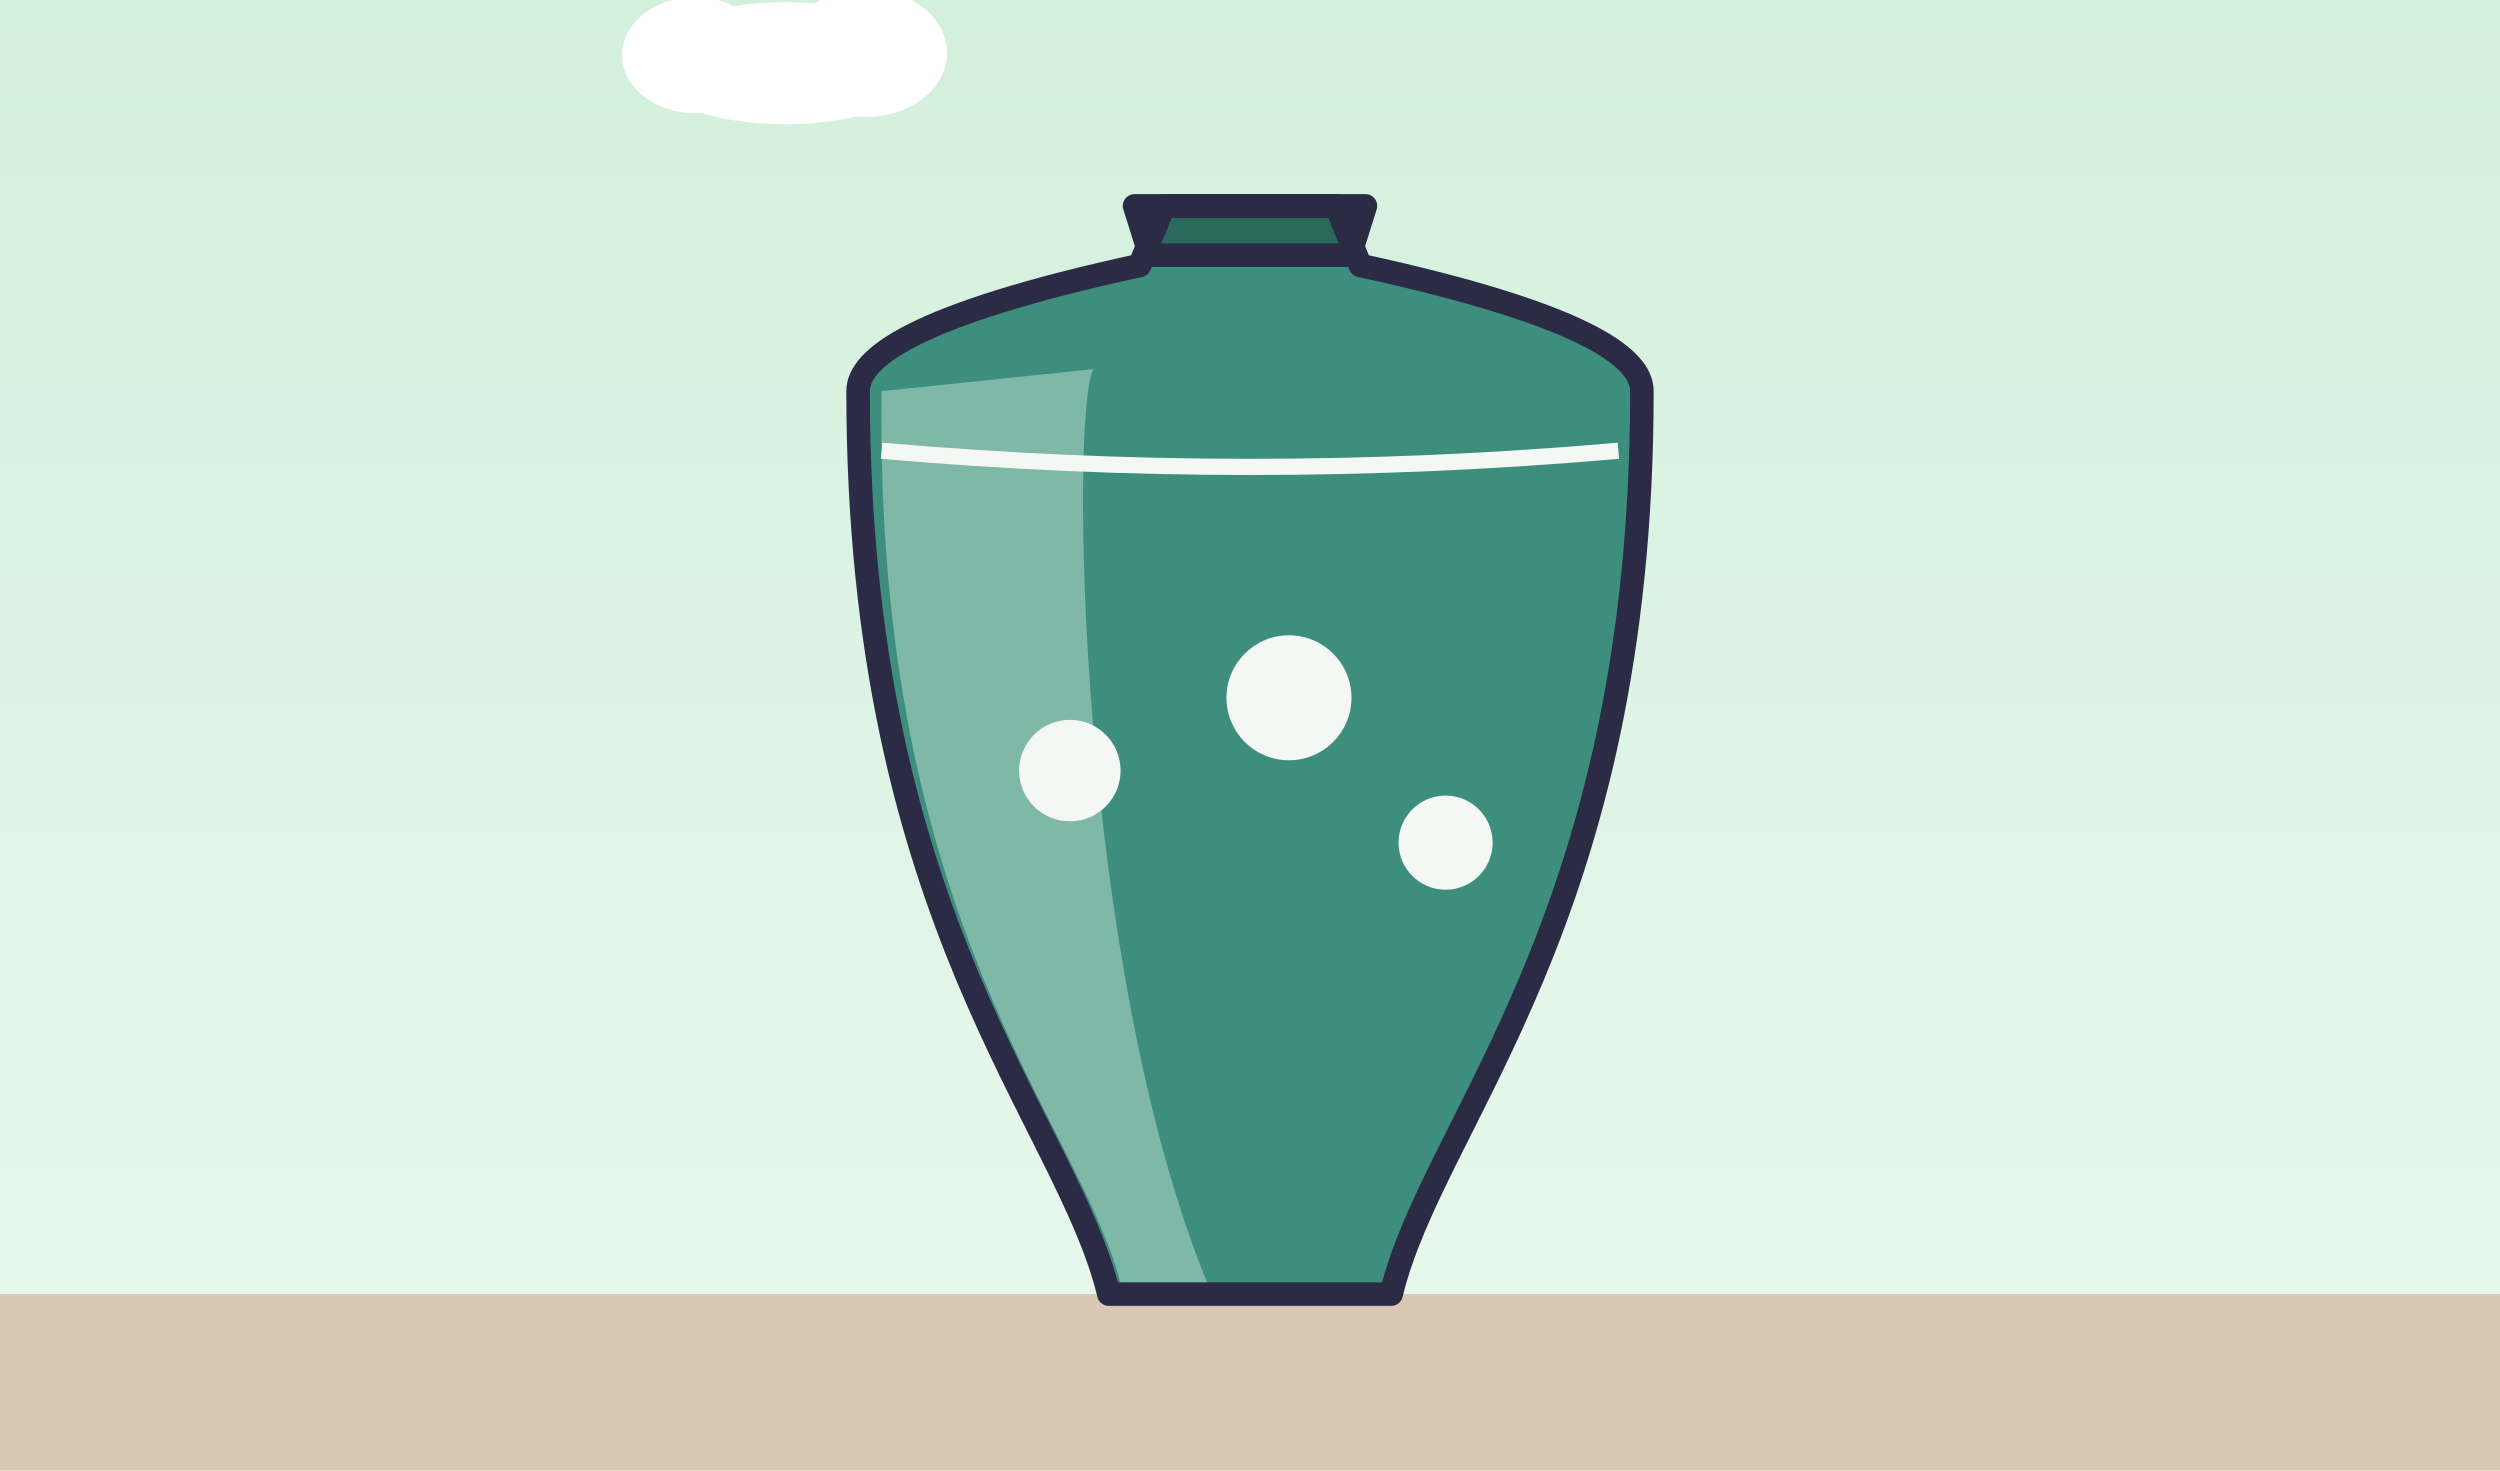
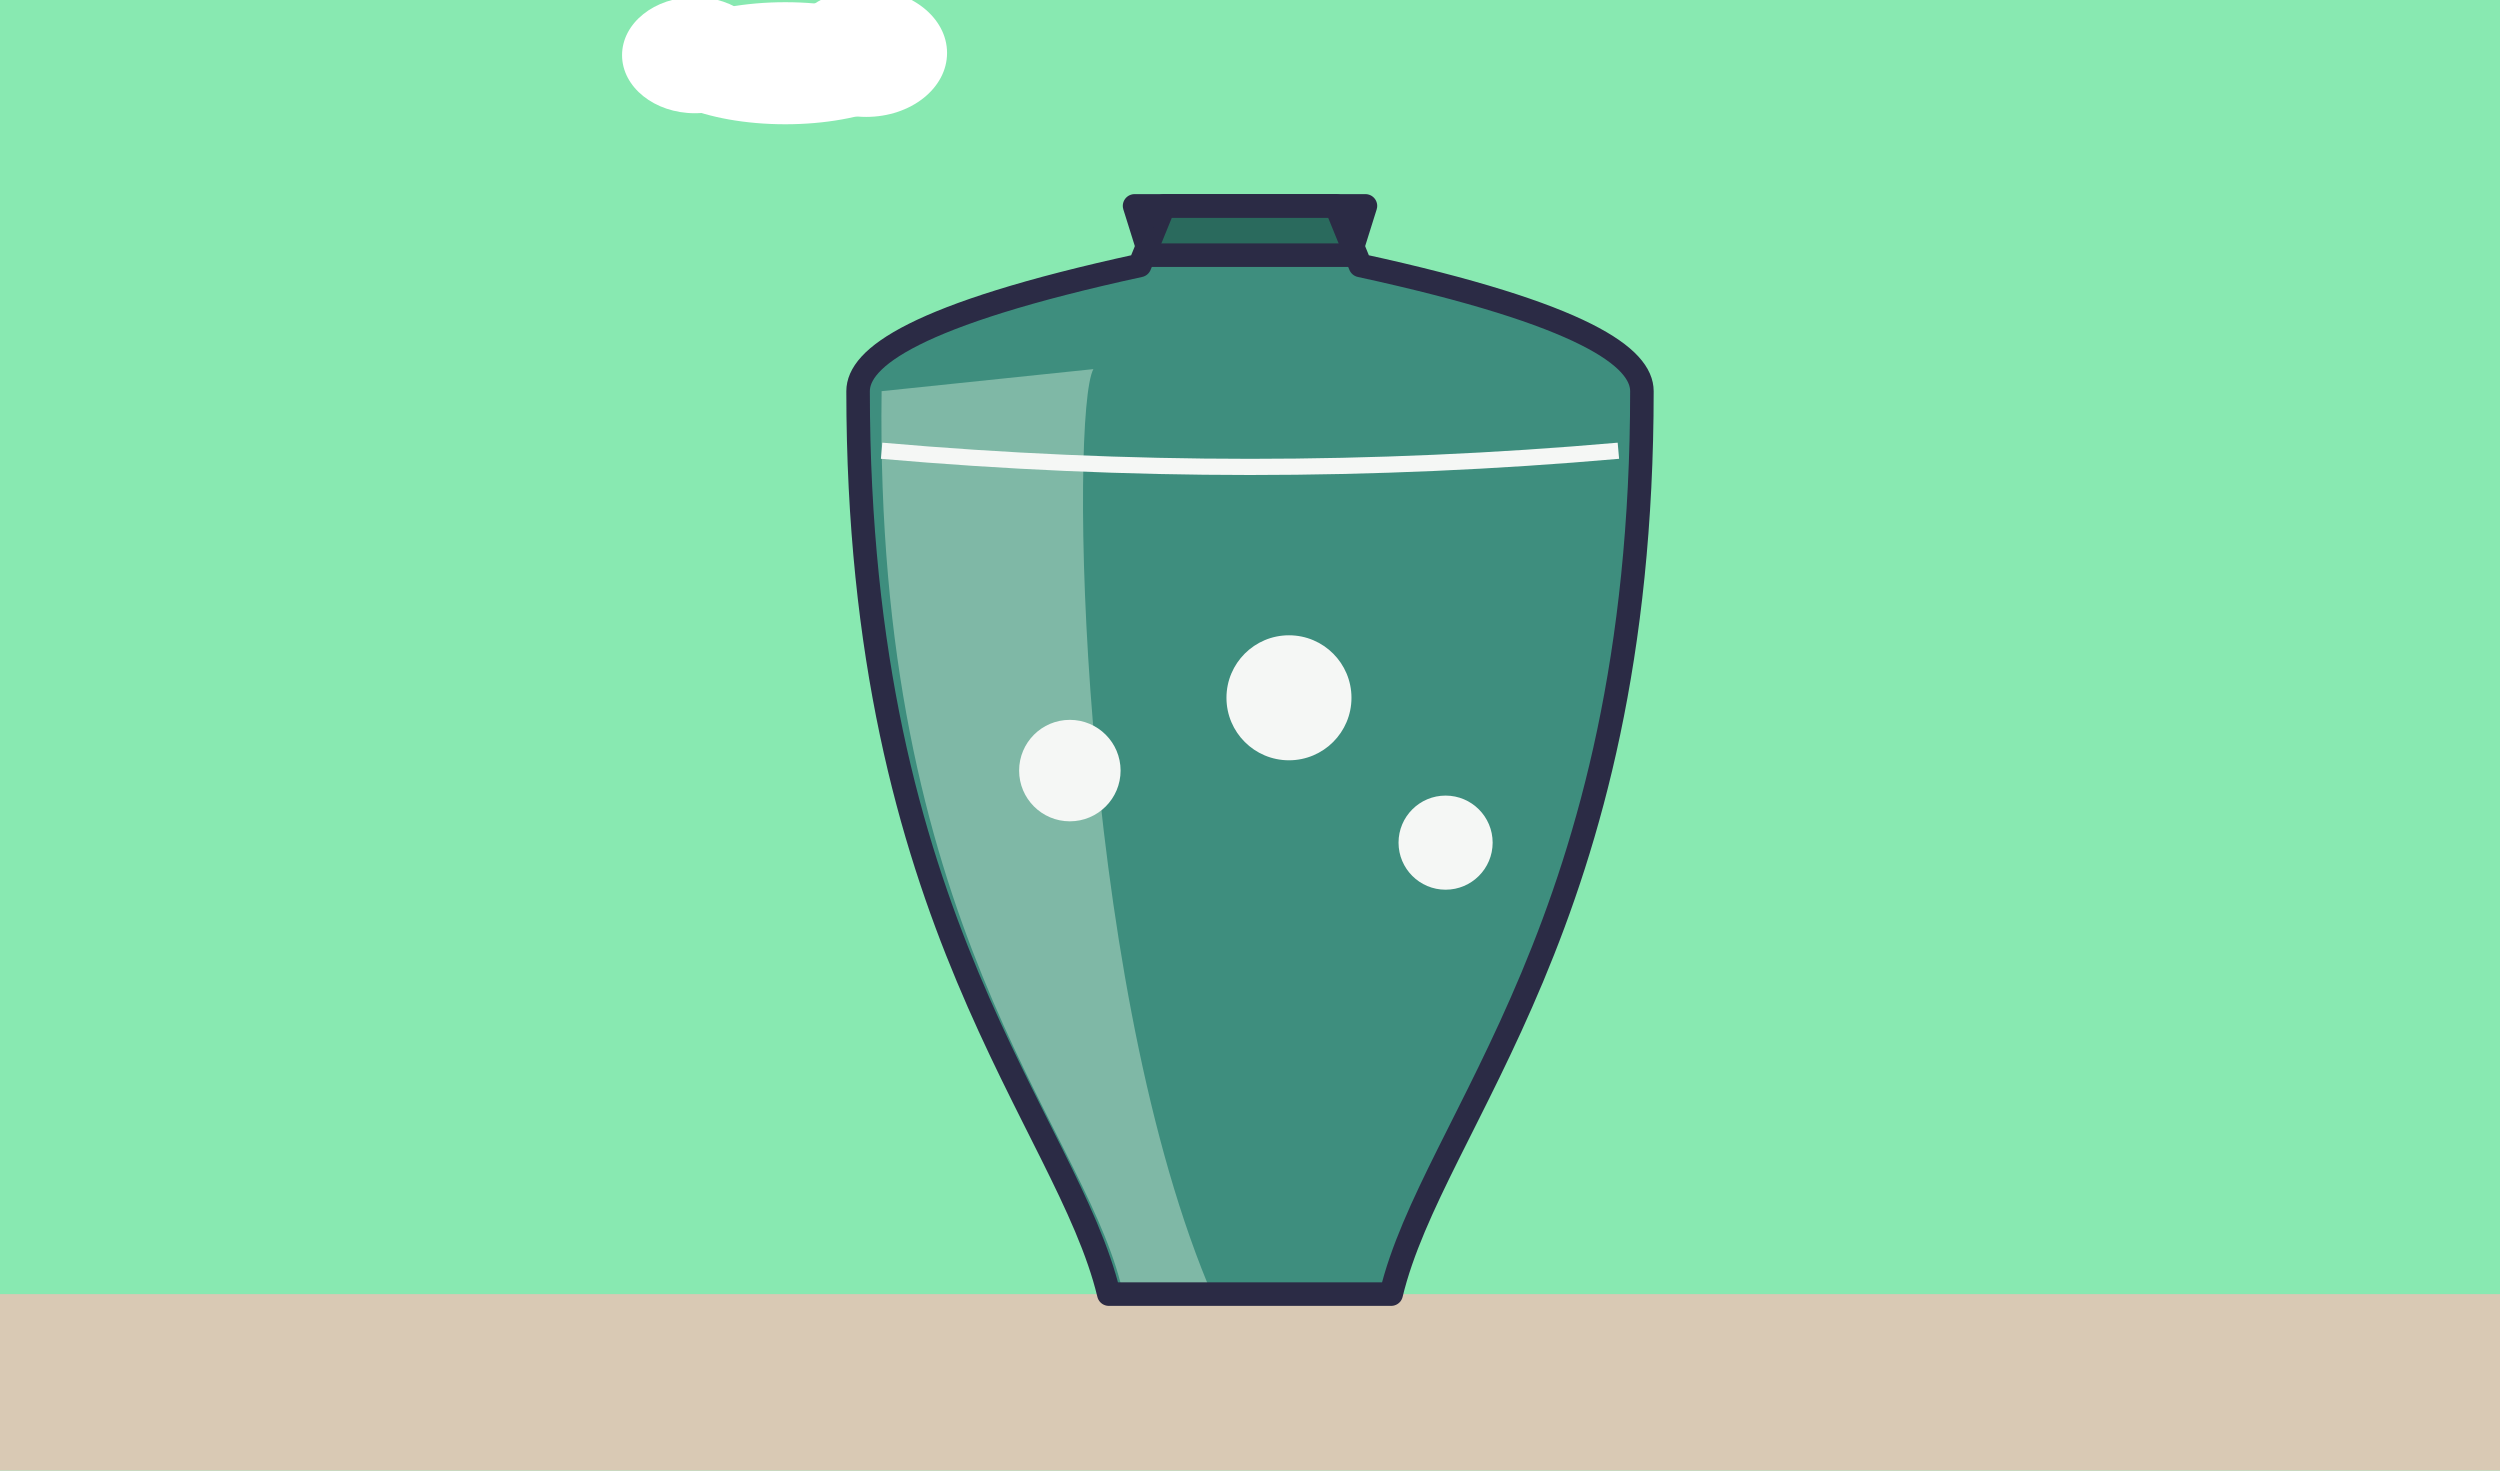
<svg xmlns="http://www.w3.org/2000/svg" viewBox="0 0 340 200" width="340" height="200" role="img" aria-label="강진 청자 매병" data-landmark="dasan-chodang">
  <defs>
    <linearGradient id="sky" x1="0" y1="0" x2="0" y2="1">
-       <stop offset="0" stop-color="#D3F0DC" />
-       <stop offset="1" stop-color="#E9F8EE" />
+       <stop offset="0" stop-color="#88E9B1" />
+       <stop offset="1" stop-color="#88E9B1" />
    </linearGradient>
  </defs>
  <rect width="340" height="200" fill="url(#sky)" />
  <g fill="#FFFFFF">
    <ellipse cx="106.8" cy="8.6" rx="19.7" ry="8.3" />
    <ellipse cx="94.5" cy="7.5" rx="9.9" ry="7.9" />
    <ellipse cx="117.8" cy="7.2" rx="11.0" ry="8.7" />
  </g>
  <g fill="#FFFFFF">
    <ellipse cx="503.1" cy="13.4" rx="13.8" ry="5.8" />
    <ellipse cx="494.0" cy="12.7" rx="6.9" ry="5.5" />
    <ellipse cx="510.5" cy="12.5" rx="7.7" ry="6.1" />
  </g>
  <rect y="176.0" width="340" height="24.0" fill="#D9C9B4" />
  <path d="M158.3,28.0 L155.0,36.1 C124.2,42.8 116.7,48.7 116.7,53.2 C116.7,125.7 145.1,152.3 150.8,176.0 L189.2,176.0 C194.9,152.3 223.3,125.7 223.3,53.2 C223.3,48.7 215.8,42.8 185.0,36.1 L181.7,28.0 Z" fill="#3E8E7E" />
  <path d="M119.9,53.2 C118.9,125.7 146.6,152.3 152.4,174.5 L164.2,174.5 C146.6,131.6 145.5,56.1 148.7,50.2 Z" fill="#7FB8A6" />
  <g fill="#F5F7F5">
    <circle cx="145.5" cy="104.8" r="6.9" />
    <circle cx="175.3" cy="94.9" r="8.5" />
    <circle cx="196.6" cy="114.6" r="6.4" />
  </g>
  <g fill="none" stroke="#F5F7F5" stroke-width="2.2">
    <path d="M119.9,61.3 Q170.0,65.7 220.1,61.3" />
  </g>
  <path d="M154.3,28.0 L185.7,28.0 L183.6,34.7 L156.4,34.7 Z" fill="#2A6A5D" />
  <g fill="none" stroke="#2B2B45" stroke-width="3.2" stroke-linejoin="round" stroke-linecap="round">
    <path d="M158.3,28.0 L155.0,36.1 C124.2,42.8 116.7,48.7 116.7,53.2 C116.7,125.7 145.1,152.3 150.8,176.0 L189.2,176.0 C194.9,152.3 223.3,125.7 223.3,53.2 C223.3,48.7 215.8,42.8 185.0,36.1 L181.7,28.0 Z" />
    <path d="M154.3,28.0 L185.7,28.0 L183.6,34.7 L156.4,34.7 Z" />
  </g>
</svg>
